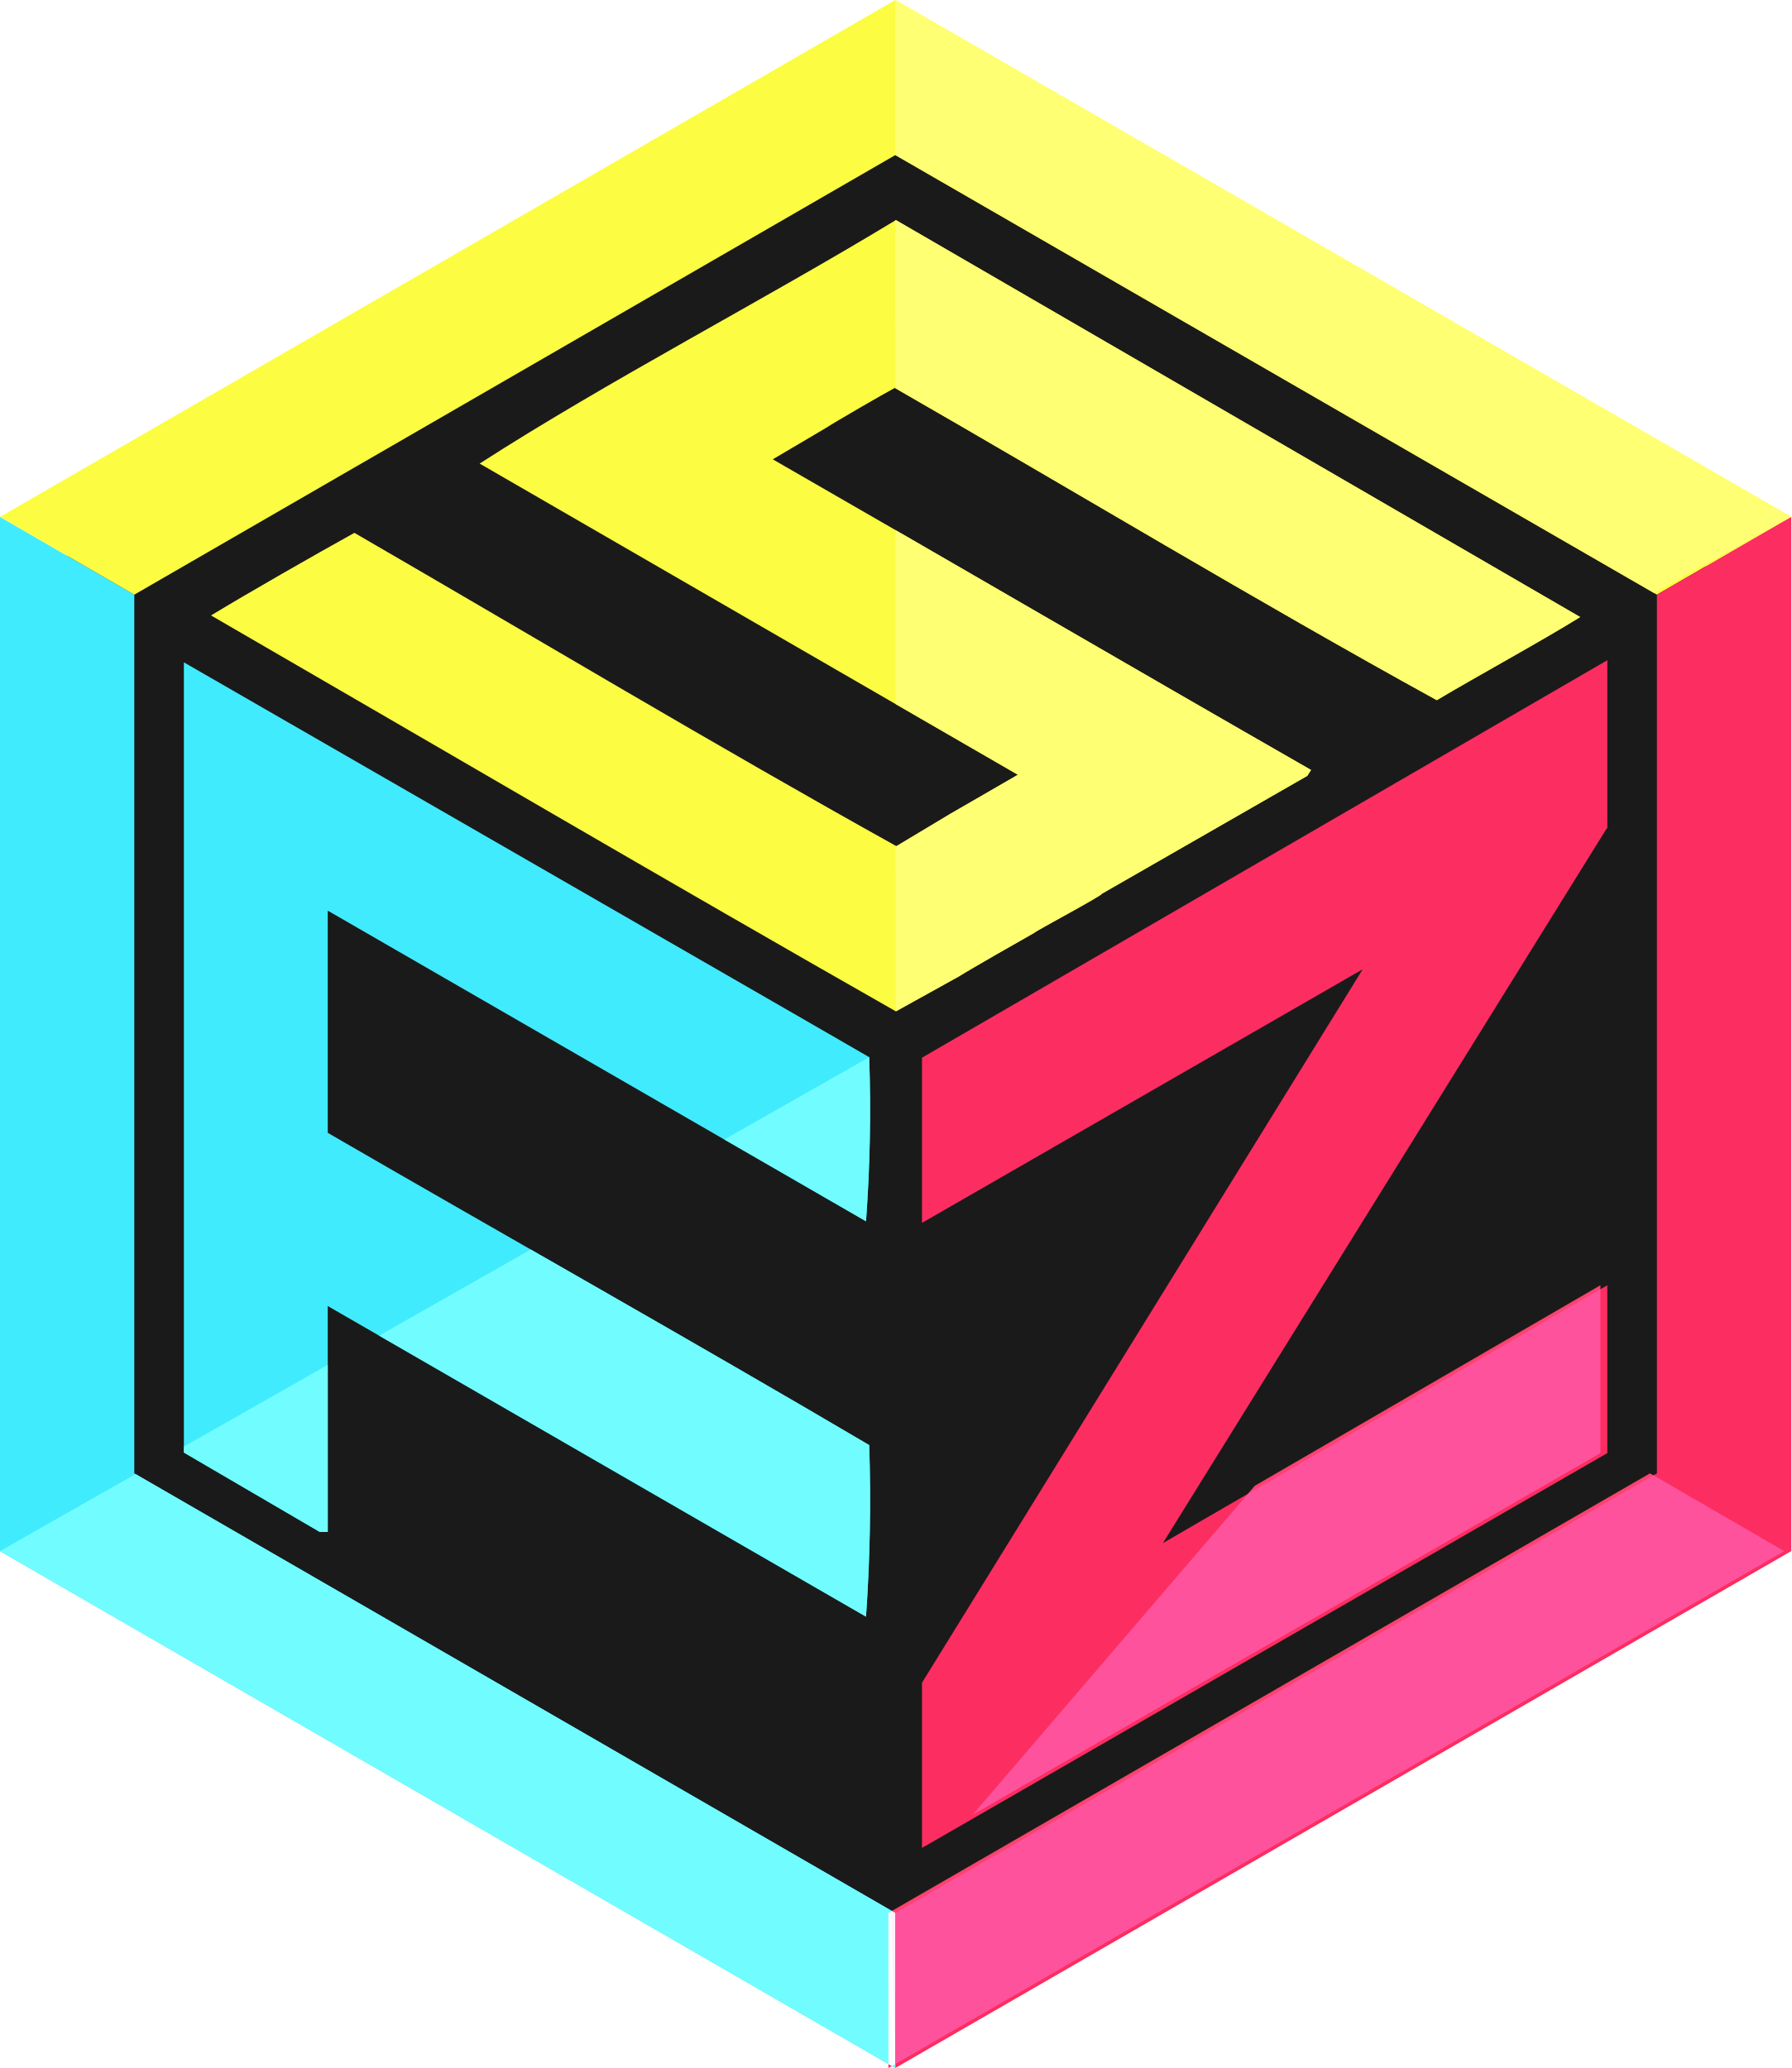
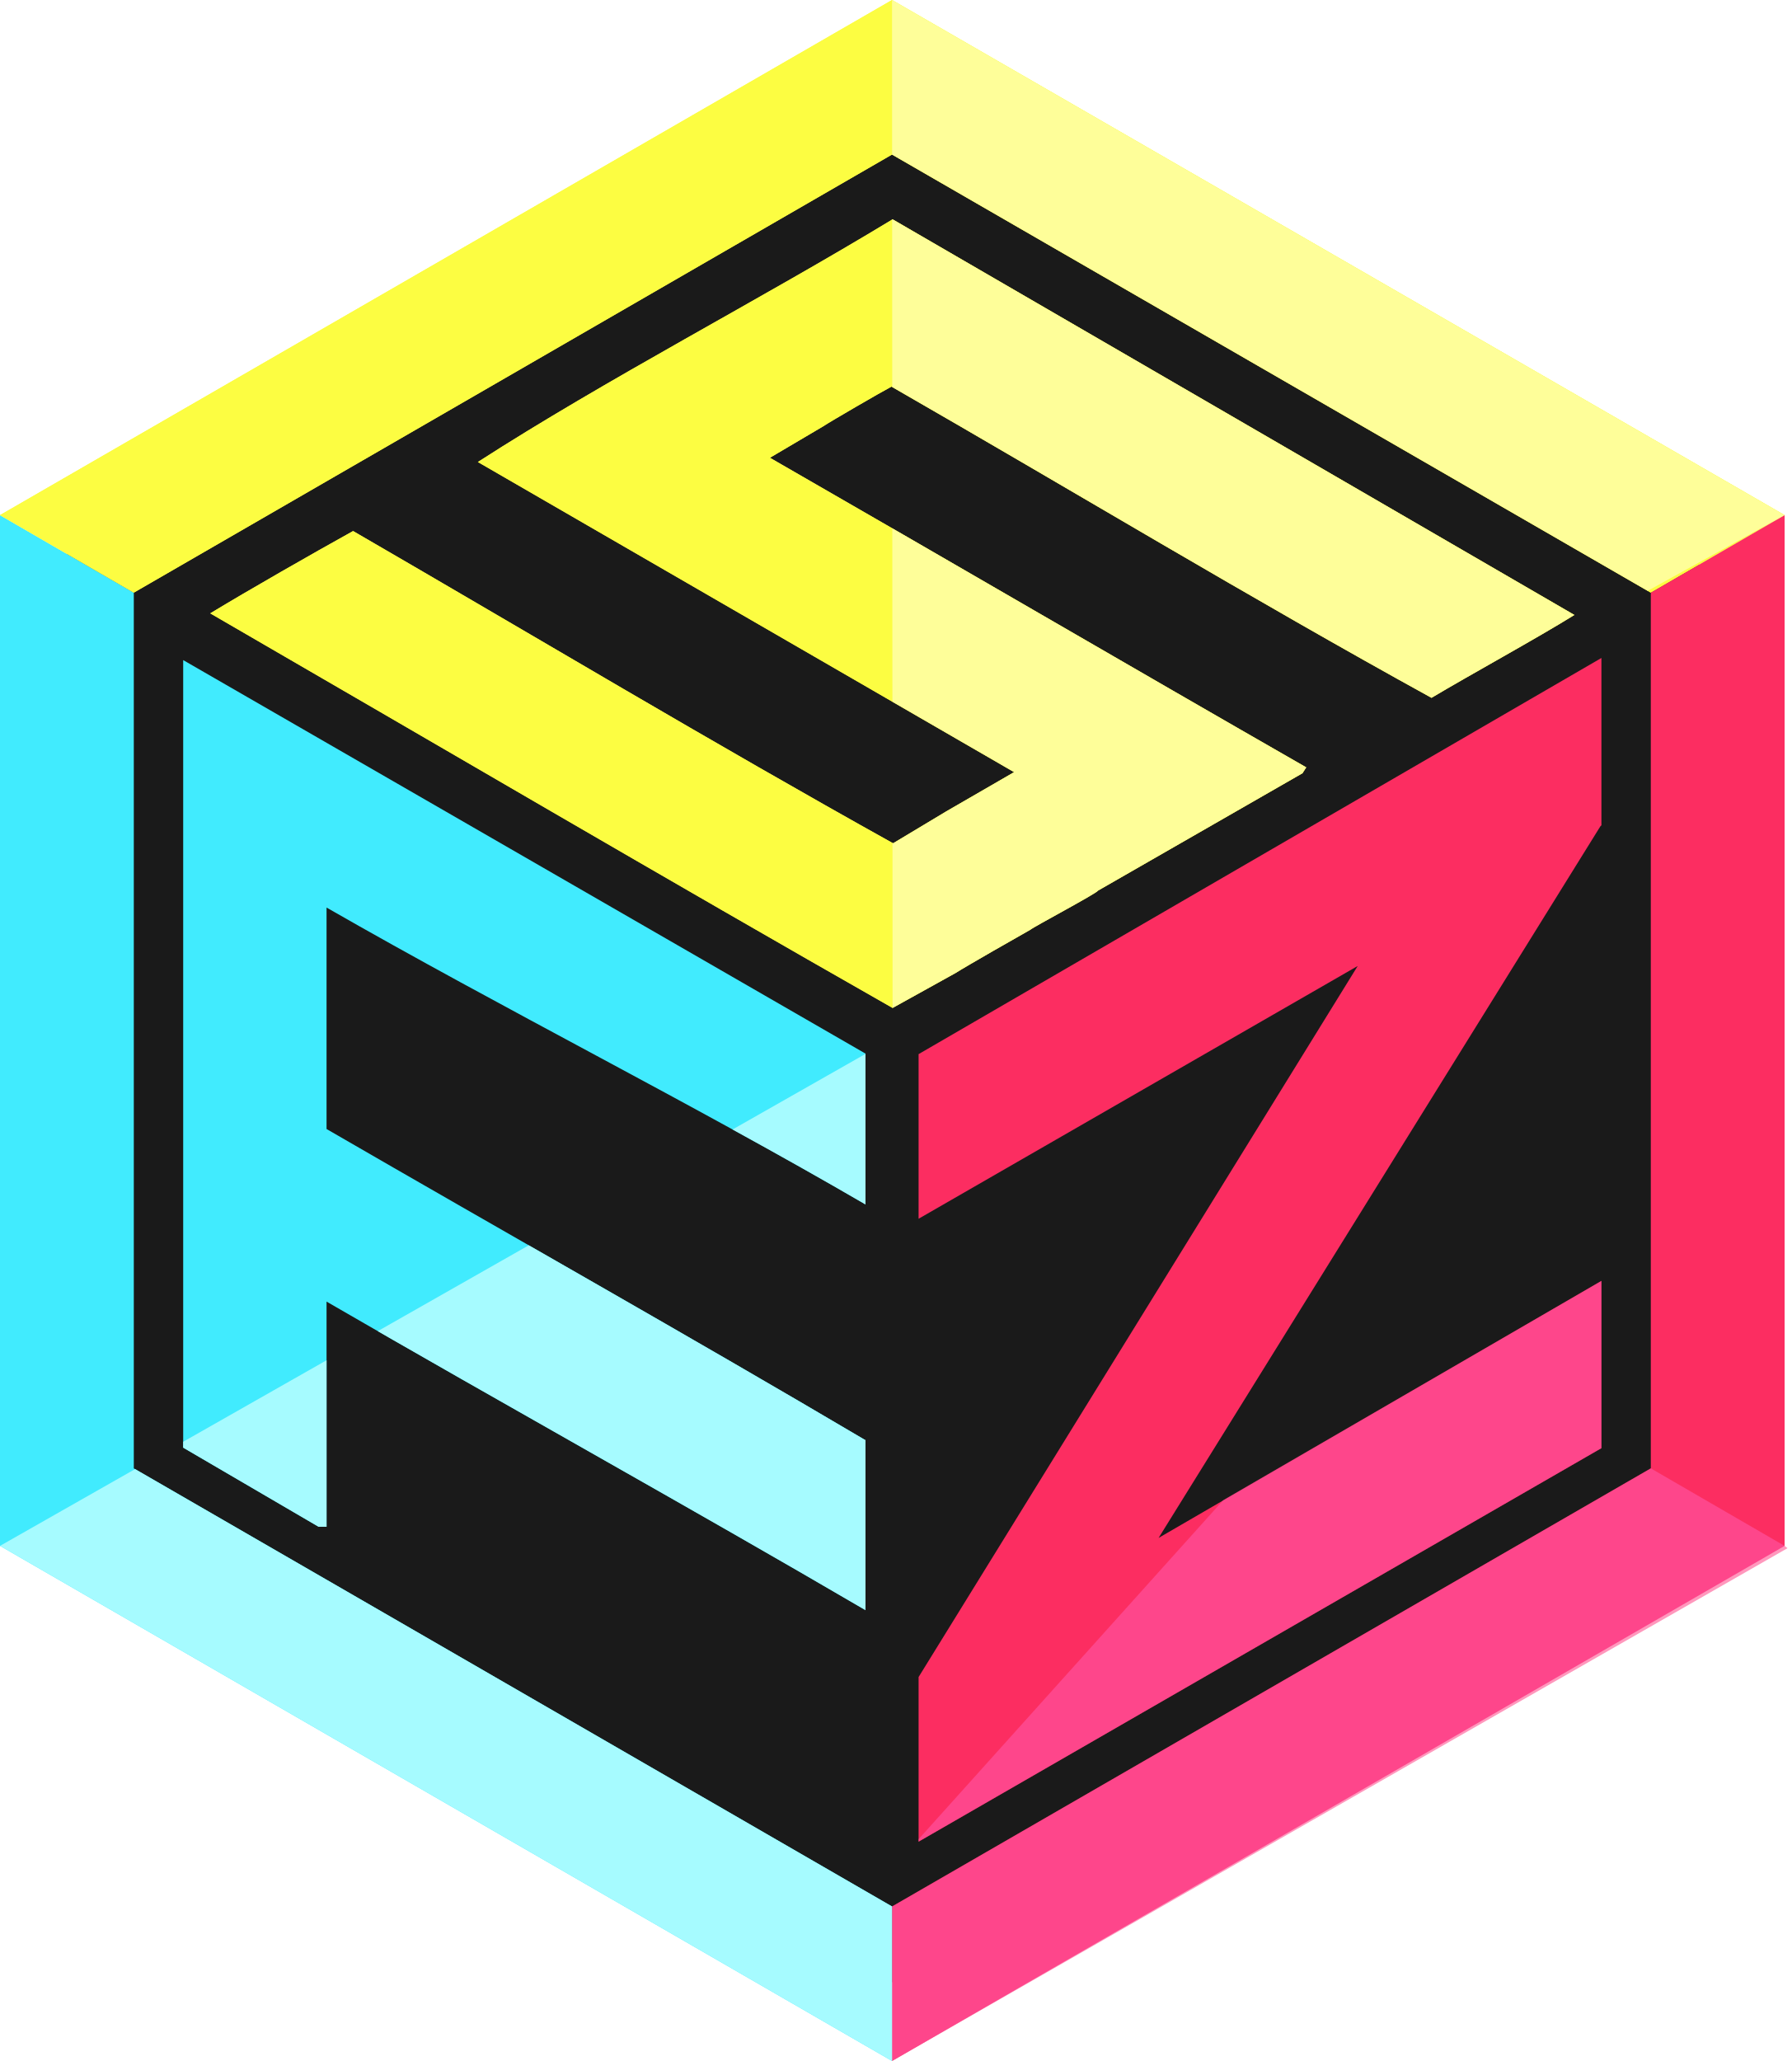
- <svg xmlns="http://www.w3.org/2000/svg" viewBox="0 0 33.61 38.81">
+ <svg xmlns="http://www.w3.org/2000/svg" viewBox="0 0 33.74 38.81">
  <defs>
-     <style>.cls-1{fill:none;}.cls-2{isolation:isolate;}.cls-3{fill:#1a1a1a;}.cls-4{fill:#41ebfe;}.cls-5{fill:#fcfd42;}.cls-6{fill:#fc2d61;}.cls-7{mix-blend-mode:screen;}.cls-8{clip-path:url(#clip-path);}.cls-9{clip-path:url(#clip-path-2);}.cls-10{clip-path:url(#clip-path-3);}</style>
+     <style>.cls-1{fill:none;}.cls-2{isolation:isolate;}.cls-3{fill:#1a1a1a;}.cls-4{fill:#41ebfe;}.cls-5{fill:#fcfd42;}.cls-6{fill:#fc2d61;}.cls-7{opacity:0.52;}.cls-10,.cls-7{mix-blend-mode:screen;}.cls-8{clip-path:url(#clip-path);}.cls-9{fill:#ff3980;}.cls-10{opacity:0.65;}.cls-11{clip-path:url(#clip-path-2);}.cls-12{fill:#fffdb3;}.cls-13{clip-path:url(#clip-path-3);}.cls-14{fill:#a6fbff;}</style>
    <clipPath id="clip-path">
-       <polygon class="cls-1" points="0 29.11 16.31 19.84 16.8 38.81 0 29.11" />
+       <polygon class="cls-1" points="16.88 35.1 27.27 23.54 30.16 24.12 30.32 26.09 31.09 27.65 33.61 29.11 36.32 31.27 16.05 40.09 16.88 35.1" />
    </clipPath>
    <clipPath id="clip-path-2">
-       <polygon class="cls-1" points="16.67 35.9 27.27 23.54 30.03 23.54 30.32 26.09 30.96 27.65 33.48 29.11 36.32 31.27 16.05 40.09 16.67 35.9" />
+       <polygon class="cls-1" points="16.8 0 16.81 18.99 33.61 9.7 16.8 0" />
    </clipPath>
    <clipPath id="clip-path-3">
-       <polygon class="cls-1" points="16.8 0 16.81 18.99 33.61 9.7 16.8 0" />
+       <polygon class="cls-1" points="0 29.11 16.31 19.84 16.8 35.9 16.8 38.89 0 29.11" />
    </clipPath>
  </defs>
  <g class="cls-2">
    <g id="Layer_2" data-name="Layer 2">
      <g id="Layer_1-2" data-name="Layer 1">
        <polygon class="cls-3" points="1.25 10.43 17.3 1.65 32.01 10.43 32.01 28.23 16.63 37.43 1.25 28.49 1.25 10.43" />
        <polygon class="cls-4" points="2.52 27.65 2.52 11.16 0 9.7 0 29.11 16.8 38.81 16.8 35.9 2.52 27.65" />
-         <path class="cls-4" d="M6.15,28.75V24.51l10.1,5.83a31.3,31.3,0,0,0,.06-3.22C13,25.17,9.5,23.2,6.15,21.26V17.09l10.1,5.83a28.63,28.63,0,0,0,.06-3.08l-1.16-.67L3.45,12.43V27.26L6,28.75Z" />
+         <path class="cls-4" d="M6.15,28.75V24.51C9.48,26.44,13,28.39,16.3,30.32c0-.91,0-2.25,0-3.2C13,25.17,9.5,23.2,6.15,21.26V17.09C9.48,19,13,20.76,16.3,22.68c0-.79,0-2,0-2.84L3.45,12.43V27.26L6,28.75Z" />
+         <polygon class="cls-5" points="16.8 0 0 9.7 2.52 11.16 16.8 2.91 31.09 11.16 33.61 9.7 16.8 0" />
+         <path class="cls-5" d="M9,8.7l10.1,5.84-1.28.74h0l-1,.6C13.44,14,10,11.94,6.65,10c-.74.41-2,1.13-2.69,1.55,4.25,2.46,8.58,5,12.85,7.43L18,18.32h0c.17-.11,1.22-.71,1.4-.81v0c.07-.06,1.26-.69,1.28-.74l3.85-2.21.07-.11c-3.35-1.92-6.76-3.91-10.1-5.83l1-.59h0c.15-.1,1.1-.65,1.29-.75,3.36,1.93,6.79,4,10.17,5.86.72-.43,2-1.13,2.69-1.56L16.81,4.13C14.34,5.63,11.42,7.14,9,8.7Z" />
        <polygon class="cls-5" points="16.8 0 0 9.7 2.52 11.16 16.8 2.91 31.09 11.16 33.61 9.7 16.8 0" />
        <path class="cls-5" d="M9,8.7l10.1,5.84-1.28.74h0l-1,.6C13.44,14,10,11.94,6.65,10c-.74.41-2,1.13-2.69,1.55,4.25,2.46,8.58,5,12.85,7.43L18,18.32h0c.17-.11,1.22-.71,1.4-.81v0c.07-.06,1.26-.69,1.28-.74l3.85-2.21.07-.11c-3.35-1.92-6.76-3.91-10.1-5.83l1-.59h0c.15-.1,1.1-.65,1.29-.75,3.36,1.93,6.79,4,10.17,5.86.72-.43,2-1.13,2.69-1.56L16.81,4.13C14.34,5.63,11.42,7.14,9,8.7Z" />
        <polygon class="cls-6" points="31.09 11.16 31.09 27.65 16.8 35.9 16.8 38.81 33.61 29.11 33.61 9.7 31.09 11.16" />
        <polygon class="cls-6" points="30.16 24.12 21.82 28.96 30.14 15.56 30.16 15.54 30.16 12.39 17.3 19.85 17.3 22.95 25.57 18.19 17.3 31.58 17.3 34.68 30.16 27.27 30.16 24.12" />
        <g class="cls-7">
          <g class="cls-8">
-             <polygon class="cls-4" points="2.52 27.65 2.52 11.16 0 9.7 0 29.11 16.8 38.81 16.8 35.9 2.52 27.65" />
-             <path class="cls-4" d="M6.15,28.75V24.51l10.1,5.83a31.3,31.3,0,0,0,.06-3.22C13,25.17,9.5,23.2,6.15,21.26V17.09l10.1,5.83a28.63,28.63,0,0,0,.06-3.08l-1.16-.67L3.45,12.43V27.26L6,28.75Z" />
+             <polygon class="cls-9" points="31.09 11.16 31.09 27.65 16.8 35.9 16.8 38.81 33.74 29.11 33.61 9.7 31.09 11.16" />
+             <polygon class="cls-9" points="30.16 24.12 21.74 29 30.01 15.56 30.03 15.54 30.03 12.39 17.17 19.85 17.17 22.95 25.43 18.19 17.17 31.58 17.3 34.68 30.16 27.27 30.16 24.12" />
          </g>
        </g>
-         <g class="cls-7">
-           <g class="cls-9">
-             <polygon class="cls-6" points="30.96 11.16 30.96 27.65 16.67 35.9 16.67 38.81 33.48 29.11 33.48 9.7 30.96 11.16" />
-             <polygon class="cls-6" points="30.03 24.12 21.69 28.96 30.01 15.56 30.03 15.54 30.03 12.39 17.17 19.85 17.17 22.95 25.43 18.19 17.17 31.58 17.17 34.68 30.03 27.27 30.03 24.12" />
+         <g class="cls-10">
+           <g class="cls-11">
+             <polygon class="cls-12" points="16.8 0 0 9.7 2.52 11.16 16.8 2.91 31.09 11.16 33.61 9.7 16.8 0" />
+             <path class="cls-12" d="M9,8.7l10.1,5.84-1.28.74h0l-1,.6C13.44,14,10,11.94,6.65,10c-.74.41-2,1.13-2.69,1.55,4.25,2.46,8.58,5,12.85,7.43L18,18.32h0c.17-.11,1.22-.71,1.4-.81v0c.07-.06,1.26-.69,1.28-.74l3.85-2.21.07-.11c-3.35-1.92-6.76-3.91-10.1-5.83l1-.59h0c.15-.1,1.1-.65,1.29-.75,3.36,1.93,6.79,4,10.17,5.86.72-.43,2-1.13,2.69-1.56L16.81,4.13C14.34,5.63,11.42,7.14,9,8.7Z" />
          </g>
        </g>
-         <g class="cls-7">
-           <g class="cls-10">
-             <polygon class="cls-5" points="16.8 0 0 9.7 2.52 11.16 16.8 2.91 31.09 11.16 33.61 9.7 16.8 0" />
-             <path class="cls-5" d="M9,8.7l10.1,5.84-1.28.74h0l-1,.6C13.44,14,10,11.94,6.65,10c-.74.41-2,1.13-2.69,1.55,4.25,2.46,8.58,5,12.85,7.43L18,18.32h0c.17-.11,1.22-.71,1.4-.81v0c.07-.06,1.26-.69,1.28-.74l3.85-2.21.07-.11c-3.35-1.92-6.76-3.91-10.1-5.83l1-.59h0c.15-.1,1.1-.65,1.29-.75,3.36,1.93,6.79,4,10.17,5.86.72-.43,2-1.13,2.69-1.56L16.81,4.13C14.34,5.63,11.42,7.14,9,8.7Z" />
-           </g>
+         <g class="cls-13">
+           <polygon class="cls-14" points="2.52 27.65 2.52 11.16 0 9.7 0 29.11 16.8 38.81 16.8 35.9 2.52 27.65" />
+           <path class="cls-14" d="M6.15,28.75V24.51C9.48,26.44,13,28.39,16.3,30.32c0-.91,0-2.25,0-3.2C13,25.17,9.5,23.2,6.15,21.26V17.09C9.48,19,13,20.76,16.3,22.68c0-.79,0-2,0-2.84L3.45,12.43V27.26L6,28.75Z" />
        </g>
      </g>
    </g>
  </g>
</svg>
